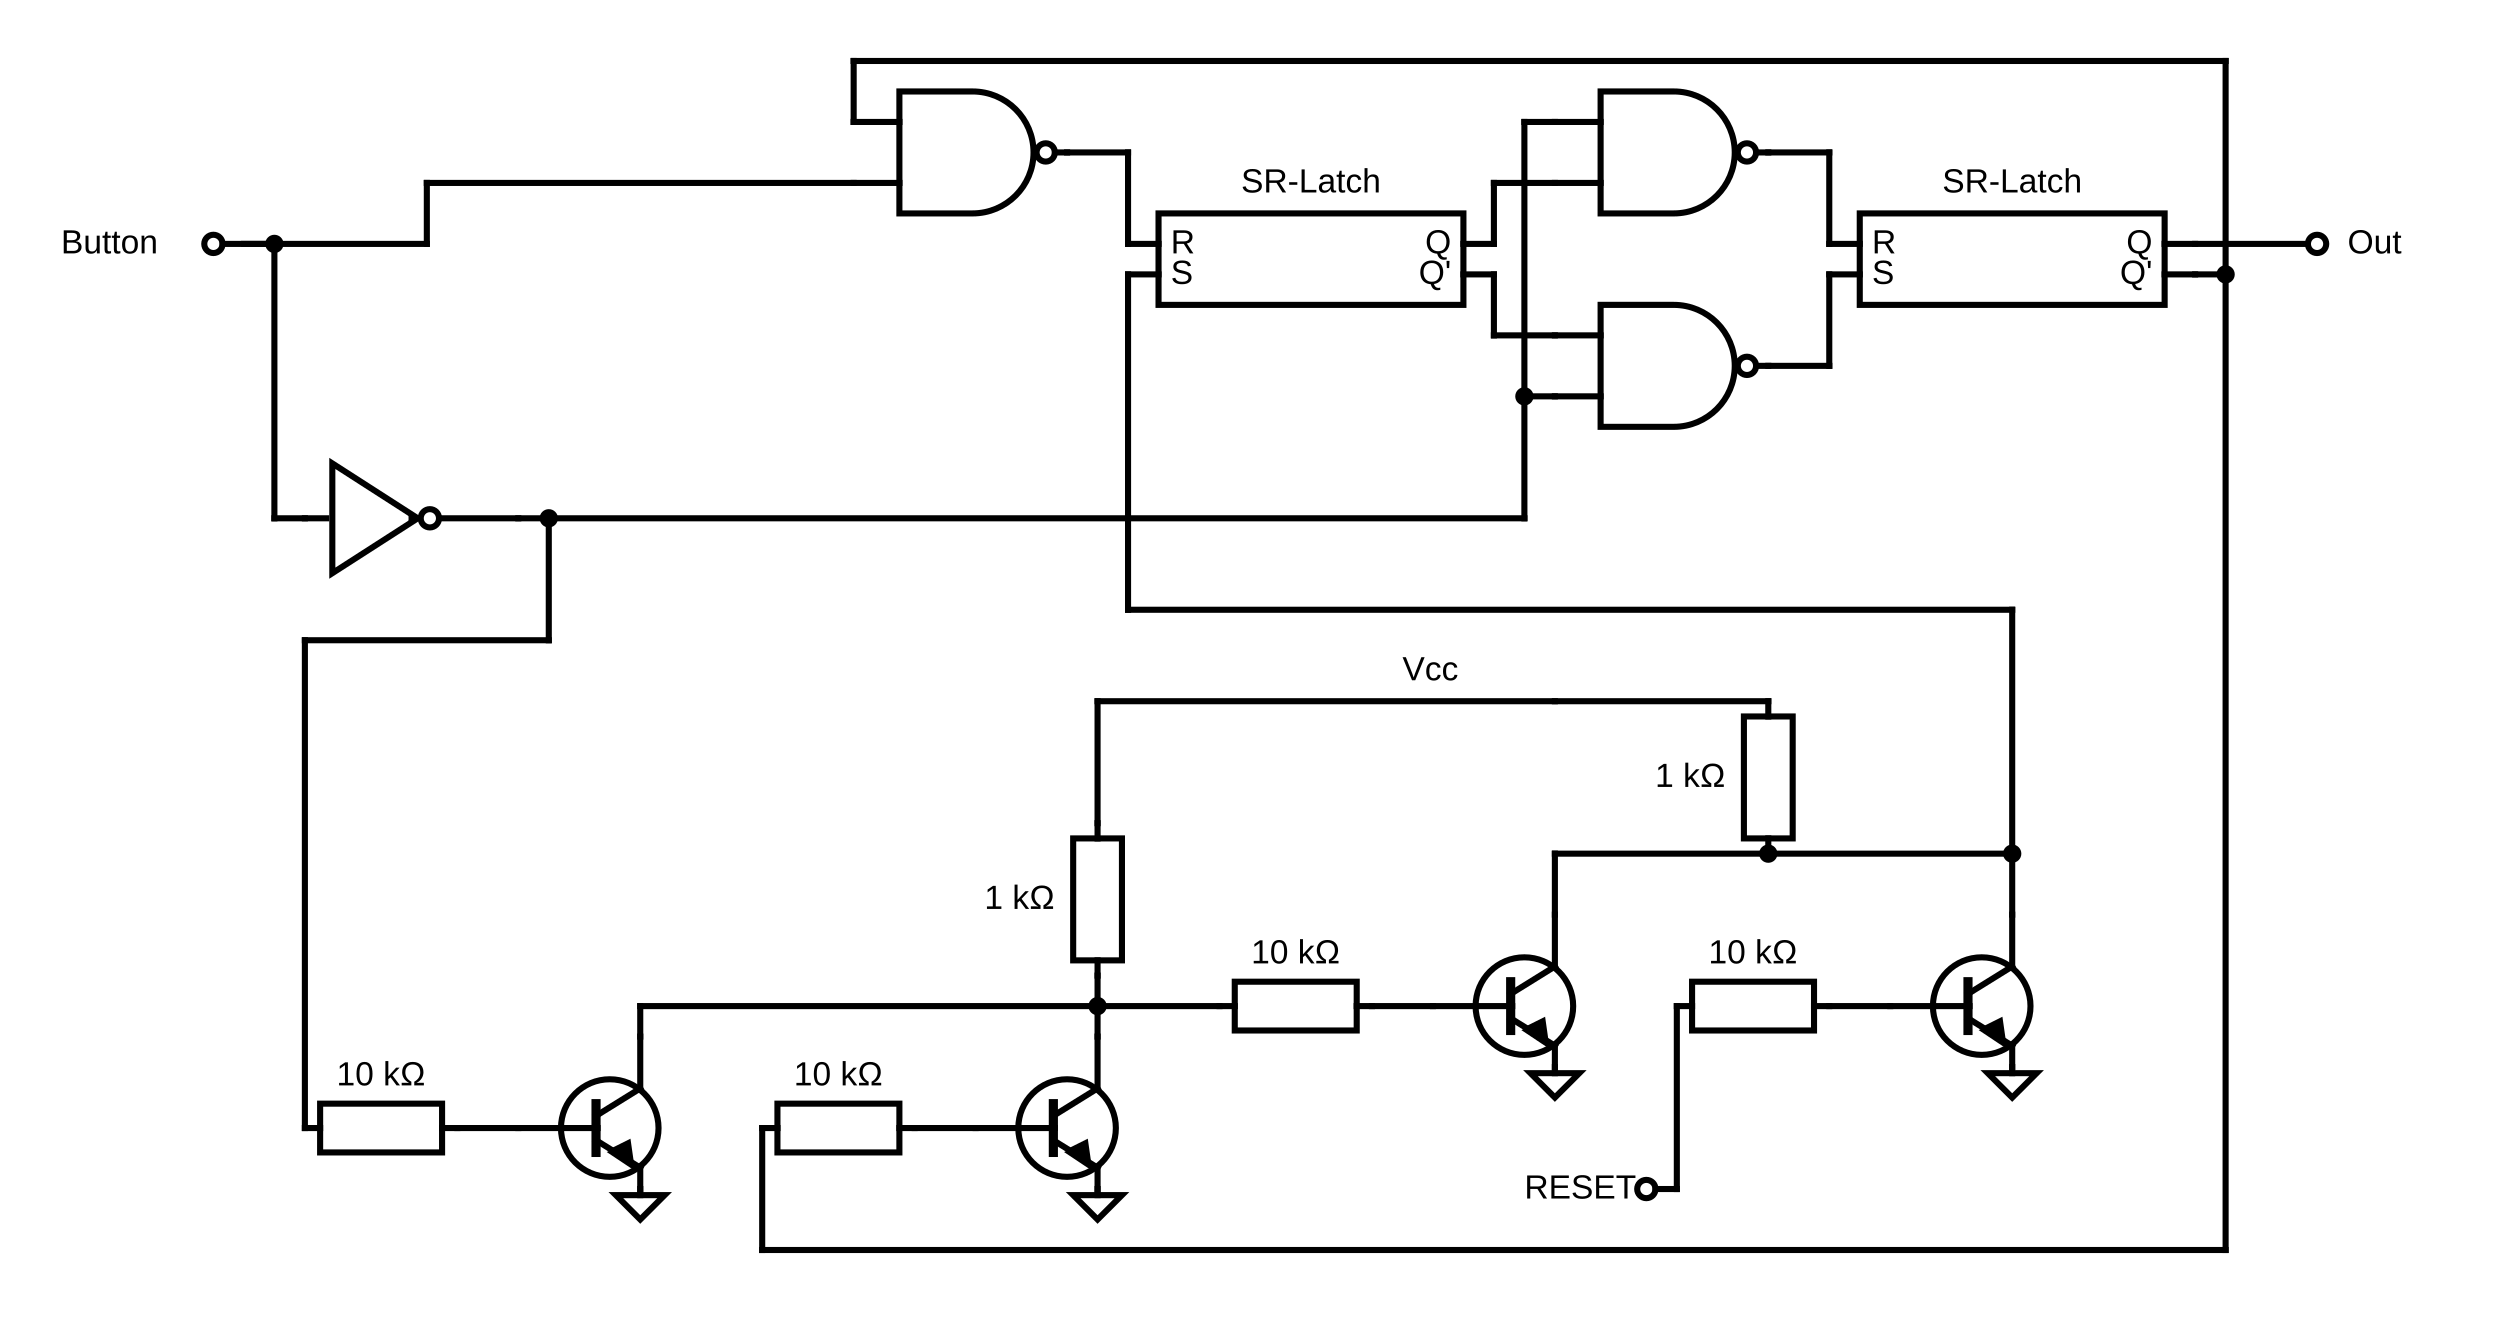
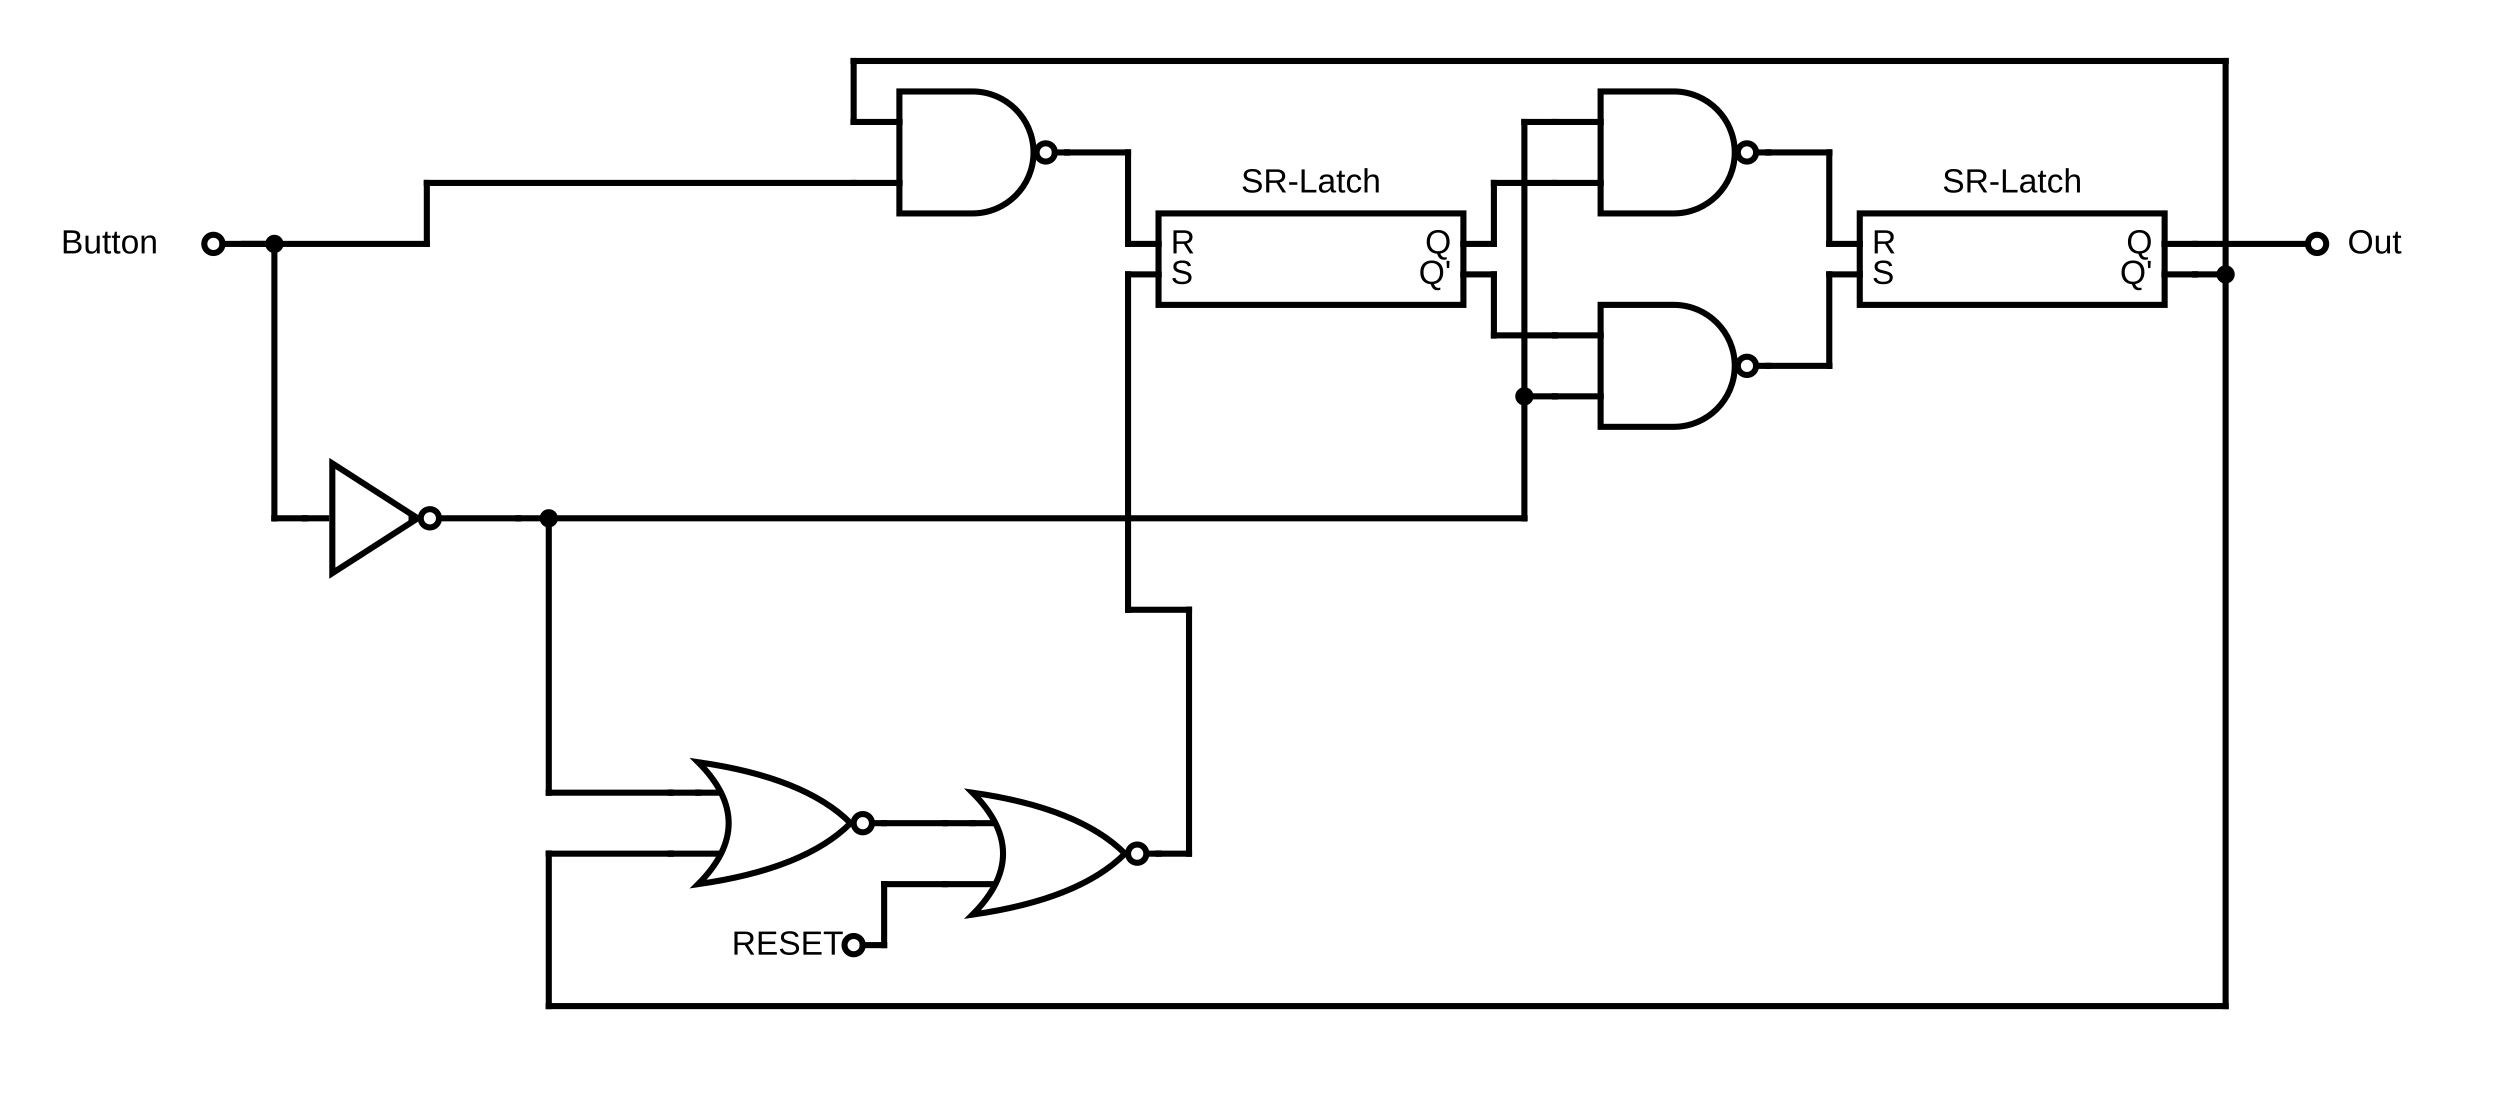
- <svg xmlns="http://www.w3.org/2000/svg" version="1.1" width="820" height="440">
-   <text x="460" y="220" style="font-family:Arial;font-size:11px;text-anchor:start" dominant-baseline="middle" transform="rotate(0, 460, 220)">Vcc</text>
-   <line x1="660" y1="200" x2="660" y2="280" style="stroke:rgb(0, 0, 0);stroke-linecap:square;stroke-width:2" />
-   <line x1="370" y1="200" x2="660" y2="200" style="stroke:rgb(0, 0, 0);stroke-linecap:square;stroke-width:2" />
-   <line x1="550" y1="330" x2="550" y2="390" style="stroke:rgb(0, 0, 0);stroke-linecap:square;stroke-width:2" />
-   <line x1="210" y1="330" x2="210" y2="340" style="stroke:rgb(0, 0, 0);stroke-linecap:square;stroke-width:2" />
-   <line x1="210" y1="330" x2="360" y2="330" style="stroke:rgb(0, 0, 0);stroke-linecap:square;stroke-width:2" />
-   <line x1="510" y1="280" x2="660" y2="280" style="stroke:rgb(0, 0, 0);stroke-linecap:square;stroke-width:2" />
-   <line x1="250" y1="370" x2="250" y2="410" style="stroke:rgb(0, 0, 0);stroke-linecap:square;stroke-width:2" />
-   <line x1="250" y1="410" x2="730" y2="410" style="stroke:rgb(0, 0, 0);stroke-linecap:square;stroke-width:2" />
-   <line x1="730" y1="90" x2="730" y2="410" style="stroke:rgb(0, 0, 0);stroke-linecap:square;stroke-width:2" />
-   <line x1="180" y1="170" x2="180" y2="210" style="stroke:rgb(0, 0, 0);stroke-linecap:square;stroke-width:2" />
-   <line x1="100" y1="210" x2="180" y2="210" style="stroke:rgb(0, 0, 0);stroke-linecap:square;stroke-width:2" />
-   <line x1="100" y1="210" x2="100" y2="370" style="stroke:rgb(0, 0, 0);stroke-linecap:square;stroke-width:2" />
-   <line x1="150" y1="370" x2="170" y2="370" style="stroke:rgb(0, 0, 0);stroke-linecap:square;stroke-width:2" />
-   <line x1="300" y1="370" x2="320" y2="370" style="stroke:rgb(0, 0, 0);stroke-linecap:square;stroke-width:2" />
-   <line x1="600" y1="330" x2="620" y2="330" style="stroke:rgb(0, 0, 0);stroke-linecap:square;stroke-width:2" />
-   <line x1="450" y1="330" x2="470" y2="330" style="stroke:rgb(0, 0, 0);stroke-linecap:square;stroke-width:2" />
-   <line x1="360" y1="330" x2="400" y2="330" style="stroke:rgb(0, 0, 0);stroke-linecap:square;stroke-width:2" />
-   <line x1="360" y1="320" x2="360" y2="340" style="stroke:rgb(0, 0, 0);stroke-linecap:square;stroke-width:2" />
-   <line x1="660" y1="280" x2="660" y2="300" style="stroke:rgb(0, 0, 0);stroke-linecap:square;stroke-width:2" />
-   <line x1="510" y1="280" x2="510" y2="300" style="stroke:rgb(0, 0, 0);stroke-linecap:square;stroke-width:2" />
-   <line x1="360" y1="230" x2="360" y2="270" style="stroke:rgb(0, 0, 0);stroke-linecap:square;stroke-width:2" />
-   <line x1="360" y1="230" x2="510" y2="230" style="stroke:rgb(0, 0, 0);stroke-linecap:square;stroke-width:2" />
-   <line x1="510" y1="230" x2="580" y2="230" style="stroke:rgb(0, 0, 0);stroke-linecap:square;stroke-width:2" />
-   <line x1="360" y1="390" x2="360" y2="392" style="stroke:rgb(0, 0, 0);stroke-linecap:square;stroke-width:2" />
-   <path d="M 352,392 L 368,392 L 360,400 L 352,392 Z" style="fill-opacity:0;fill:rgb(0, 0, 0);stroke:rgb(0, 0, 0);stroke-linecap:square;stroke-width:2" />
-   <line x1="210" y1="390" x2="210" y2="392" style="stroke:rgb(0, 0, 0);stroke-linecap:square;stroke-width:2" />
-   <path d="M 202,392 L 218,392 L 210,400 L 202,392 Z" style="fill-opacity:0;fill:rgb(0, 0, 0);stroke:rgb(0, 0, 0);stroke-linecap:square;stroke-width:2" />
-   <line x1="250" y1="370" x2="255" y2="370" style="stroke:rgb(0, 0, 0);stroke-linecap:square;stroke-width:2" />
-   <line x1="295" y1="370" x2="300" y2="370" style="stroke:rgb(0, 0, 0);stroke-linecap:square;stroke-width:2" />
-   <rect x="255" y="362" width="40" height="16" style="fill-opacity:0;fill:rgb(0, 0, 0);stroke:rgb(0, 0, 0);stroke-width:2" />
-   <text x="275" y="356" style="font-family:Arial;font-size:11px;text-anchor:middle" dominant-baseline="baseline" transform="rotate(0, 275, 356)">10 kΩ</text>
-   <line x1="100" y1="370" x2="105" y2="370" style="stroke:rgb(0, 0, 0);stroke-linecap:square;stroke-width:2" />
-   <line x1="145" y1="370" x2="150" y2="370" style="stroke:rgb(0, 0, 0);stroke-linecap:square;stroke-width:2" />
-   <rect x="105" y="362" width="40" height="16" style="fill-opacity:0;fill:rgb(0, 0, 0);stroke:rgb(0, 0, 0);stroke-width:2" />
-   <text x="125" y="356" style="font-family:Arial;font-size:11px;text-anchor:middle" dominant-baseline="baseline" transform="rotate(0, 125, 356)">10 kΩ</text>
-   <line x1="360" y1="270" x2="360" y2="275" style="stroke:rgb(0, 0, 0);stroke-linecap:square;stroke-width:2" />
-   <line x1="360" y1="315" x2="360" y2="320" style="stroke:rgb(0, 0, 0);stroke-linecap:square;stroke-width:2" />
-   <rect x="352" y="275" width="16" height="40" style="fill-opacity:0;fill:rgb(0, 0, 0);stroke:rgb(0, 0, 0);stroke-width:2" />
-   <text x="346" y="295" style="font-family:Arial;font-size:11px;text-anchor:end" dominant-baseline="middle" transform="rotate(0, 346, 295)">1 kΩ</text>
-   <line x1="360" y1="340" x2="360" y2="357" style="stroke:rgb(0, 0, 0);stroke-linecap:square;stroke-width:2" />
-   <line x1="360" y1="383" x2="360" y2="390" style="stroke:rgb(0, 0, 0);stroke-linecap:square;stroke-width:2" />
-   <line x1="320" y1="370" x2="346" y2="370" style="stroke:rgb(0, 0, 0);stroke-linecap:square;stroke-width:2" />
-   <line x1="345.5" y1="362" x2="345.5" y2="378" style="stroke:rgb(0, 0, 0);stroke-linecap:square;stroke-width:3" />
-   <line x1="360" y1="357" x2="345.5" y2="366" style="stroke:rgb(0, 0, 0);stroke-linecap:square;stroke-width:2" />
-   <line x1="345.5" y1="374" x2="360" y2="383" style="stroke:rgb(0, 0, 0);stroke-linecap:square;stroke-width:2" />
-   <ellipse cx="350" cy="370" rx="16" ry="16" style="fill-opacity:0;fill:rgb(0, 0, 0);stroke:rgb(0, 0, 0);stroke-width:2" />
-   <path d="M 352,377 L 356,375 L 357,382 L 351,378 L 353,377" style="fill-opacity:1;fill:rgb(0, 0, 0);stroke:rgb(0, 0, 0);stroke-linecap:square;stroke-width:2" />
-   <line x1="210" y1="340" x2="210" y2="357" style="stroke:rgb(0, 0, 0);stroke-linecap:square;stroke-width:2" />
-   <line x1="210" y1="383" x2="210" y2="390" style="stroke:rgb(0, 0, 0);stroke-linecap:square;stroke-width:2" />
-   <line x1="170" y1="370" x2="196" y2="370" style="stroke:rgb(0, 0, 0);stroke-linecap:square;stroke-width:2" />
-   <line x1="195.5" y1="362" x2="195.5" y2="378" style="stroke:rgb(0, 0, 0);stroke-linecap:square;stroke-width:3" />
-   <line x1="210" y1="357" x2="195.5" y2="366" style="stroke:rgb(0, 0, 0);stroke-linecap:square;stroke-width:2" />
-   <line x1="195.5" y1="374" x2="210" y2="383" style="stroke:rgb(0, 0, 0);stroke-linecap:square;stroke-width:2" />
-   <ellipse cx="200" cy="370" rx="16" ry="16" style="fill-opacity:0;fill:rgb(0, 0, 0);stroke:rgb(0, 0, 0);stroke-width:2" />
-   <path d="M 202,377 L 206,375 L 207,382 L 201,378 L 203,377" style="fill-opacity:1;fill:rgb(0, 0, 0);stroke:rgb(0, 0, 0);stroke-linecap:square;stroke-width:2" />
-   <line x1="660" y1="350" x2="660" y2="352" style="stroke:rgb(0, 0, 0);stroke-linecap:square;stroke-width:2" />
-   <path d="M 652,352 L 668,352 L 660,360 L 652,352 Z" style="fill-opacity:0;fill:rgb(0, 0, 0);stroke:rgb(0, 0, 0);stroke-linecap:square;stroke-width:2" />
-   <line x1="510" y1="350" x2="510" y2="352" style="stroke:rgb(0, 0, 0);stroke-linecap:square;stroke-width:2" />
-   <path d="M 502,352 L 518,352 L 510,360 L 502,352 Z" style="fill-opacity:0;fill:rgb(0, 0, 0);stroke:rgb(0, 0, 0);stroke-linecap:square;stroke-width:2" />
-   <line x1="550" y1="330" x2="555" y2="330" style="stroke:rgb(0, 0, 0);stroke-linecap:square;stroke-width:2" />
-   <line x1="595" y1="330" x2="600" y2="330" style="stroke:rgb(0, 0, 0);stroke-linecap:square;stroke-width:2" />
-   <rect x="555" y="322" width="40" height="16" style="fill-opacity:0;fill:rgb(0, 0, 0);stroke:rgb(0, 0, 0);stroke-width:2" />
-   <text x="575" y="316" style="font-family:Arial;font-size:11px;text-anchor:middle" dominant-baseline="baseline" transform="rotate(0, 575, 316)">10 kΩ</text>
-   <line x1="400" y1="330" x2="405" y2="330" style="stroke:rgb(0, 0, 0);stroke-linecap:square;stroke-width:2" />
-   <line x1="445" y1="330" x2="450" y2="330" style="stroke:rgb(0, 0, 0);stroke-linecap:square;stroke-width:2" />
-   <rect x="405" y="322" width="40" height="16" style="fill-opacity:0;fill:rgb(0, 0, 0);stroke:rgb(0, 0, 0);stroke-width:2" />
-   <text x="425" y="316" style="font-family:Arial;font-size:11px;text-anchor:middle" dominant-baseline="baseline" transform="rotate(0, 425, 316)">10 kΩ</text>
-   <line x1="580" y1="230" x2="580" y2="235" style="stroke:rgb(0, 0, 0);stroke-linecap:square;stroke-width:2" />
-   <line x1="580" y1="275" x2="580" y2="280" style="stroke:rgb(0, 0, 0);stroke-linecap:square;stroke-width:2" />
-   <rect x="572" y="235" width="16" height="40" style="fill-opacity:0;fill:rgb(0, 0, 0);stroke:rgb(0, 0, 0);stroke-width:2" />
-   <text x="566" y="255" style="font-family:Arial;font-size:11px;text-anchor:end" dominant-baseline="middle" transform="rotate(0, 566, 255)">1 kΩ</text>
-   <line x1="660" y1="300" x2="660" y2="317" style="stroke:rgb(0, 0, 0);stroke-linecap:square;stroke-width:2" />
-   <line x1="660" y1="343" x2="660" y2="350" style="stroke:rgb(0, 0, 0);stroke-linecap:square;stroke-width:2" />
-   <line x1="620" y1="330" x2="646" y2="330" style="stroke:rgb(0, 0, 0);stroke-linecap:square;stroke-width:2" />
-   <line x1="645.5" y1="322" x2="645.5" y2="338" style="stroke:rgb(0, 0, 0);stroke-linecap:square;stroke-width:3" />
-   <line x1="660" y1="317" x2="645.5" y2="326" style="stroke:rgb(0, 0, 0);stroke-linecap:square;stroke-width:2" />
-   <line x1="645.5" y1="334" x2="660" y2="343" style="stroke:rgb(0, 0, 0);stroke-linecap:square;stroke-width:2" />
-   <ellipse cx="650" cy="330" rx="16" ry="16" style="fill-opacity:0;fill:rgb(0, 0, 0);stroke:rgb(0, 0, 0);stroke-width:2" />
-   <path d="M 652,337 L 656,335 L 657,342 L 651,338 L 653,337" style="fill-opacity:1;fill:rgb(0, 0, 0);stroke:rgb(0, 0, 0);stroke-linecap:square;stroke-width:2" />
-   <line x1="510" y1="300" x2="510" y2="317" style="stroke:rgb(0, 0, 0);stroke-linecap:square;stroke-width:2" />
-   <line x1="510" y1="343" x2="510" y2="350" style="stroke:rgb(0, 0, 0);stroke-linecap:square;stroke-width:2" />
-   <line x1="470" y1="330" x2="496" y2="330" style="stroke:rgb(0, 0, 0);stroke-linecap:square;stroke-width:2" />
-   <line x1="495.5" y1="322" x2="495.5" y2="338" style="stroke:rgb(0, 0, 0);stroke-linecap:square;stroke-width:3" />
-   <line x1="510" y1="317" x2="495.5" y2="326" style="stroke:rgb(0, 0, 0);stroke-linecap:square;stroke-width:2" />
-   <line x1="495.5" y1="334" x2="510" y2="343" style="stroke:rgb(0, 0, 0);stroke-linecap:square;stroke-width:2" />
-   <ellipse cx="500" cy="330" rx="16" ry="16" style="fill-opacity:0;fill:rgb(0, 0, 0);stroke:rgb(0, 0, 0);stroke-width:2" />
-   <path d="M 502,337 L 506,335 L 507,342 L 501,338 L 503,337" style="fill-opacity:1;fill:rgb(0, 0, 0);stroke:rgb(0, 0, 0);stroke-linecap:square;stroke-width:2" />
+ <svg xmlns="http://www.w3.org/2000/svg" version="1.1" width="820" height="360">
+   <line x1="370" y1="200" x2="390" y2="200" style="stroke:rgb(0, 0, 0);stroke-linecap:square;stroke-width:2" />
+   <line x1="390" y1="200" x2="390" y2="280" style="stroke:rgb(0, 0, 0);stroke-linecap:square;stroke-width:2" />
+   <line x1="380" y1="280" x2="390" y2="280" style="stroke:rgb(0, 0, 0);stroke-linecap:square;stroke-width:2" />
+   <line x1="290" y1="290" x2="310" y2="290" style="stroke:rgb(0, 0, 0);stroke-linecap:square;stroke-width:2" />
+   <line x1="290" y1="290" x2="290" y2="310" style="stroke:rgb(0, 0, 0);stroke-linecap:square;stroke-width:2" />
+   <line x1="290" y1="270" x2="310" y2="270" style="stroke:rgb(0, 0, 0);stroke-linecap:square;stroke-width:2" />
+   <line x1="310" y1="270" x2="325" y2="270" style="stroke:rgb(0, 0, 0);stroke-linecap:square;stroke-width:2" />
+   <line x1="310" y1="290" x2="325" y2="290" style="stroke:rgb(0, 0, 0);stroke-linecap:square;stroke-width:2" />
+   <path d="M 319,270 M 319,260 Q 339,280 319,300 Q 354,295 369,280 Q 354,265 319,260 Z M 370,280 A 2,2 0 0 1 376,280 A 2,2 0 0 1 370,280 Z" style="fill-opacity:0;fill:rgb(0, 0, 0);stroke:rgb(0, 0, 0);stroke-linecap:square;stroke-width:2" />
+   <line x1="377" y1="280" x2="380" y2="280" style="stroke:rgb(0, 0, 0);stroke-linecap:square;stroke-width:2" />
+   <line x1="180" y1="280" x2="220" y2="280" style="stroke:rgb(0, 0, 0);stroke-linecap:square;stroke-width:2" />
+   <line x1="180" y1="280" x2="180" y2="330" style="stroke:rgb(0, 0, 0);stroke-linecap:square;stroke-width:2" />
+   <line x1="180" y1="260" x2="220" y2="260" style="stroke:rgb(0, 0, 0);stroke-linecap:square;stroke-width:2" />
+   <line x1="220" y1="260" x2="235" y2="260" style="stroke:rgb(0, 0, 0);stroke-linecap:square;stroke-width:2" />
+   <line x1="220" y1="280" x2="235" y2="280" style="stroke:rgb(0, 0, 0);stroke-linecap:square;stroke-width:2" />
+   <path d="M 229,260 M 229,250 Q 249,270 229,290 Q 264,285 279,270 Q 264,255 229,250 Z M 280,270 A 2,2 0 0 1 286,270 A 2,2 0 0 1 280,270 Z" style="fill-opacity:0;fill:rgb(0, 0, 0);stroke:rgb(0, 0, 0);stroke-linecap:square;stroke-width:2" />
+   <line x1="287" y1="270" x2="290" y2="270" style="stroke:rgb(0, 0, 0);stroke-linecap:square;stroke-width:2" />
+   <line x1="180" y1="330" x2="730" y2="330" style="stroke:rgb(0, 0, 0);stroke-linecap:square;stroke-width:2" />
+   <line x1="730" y1="90" x2="730" y2="330" style="stroke:rgb(0, 0, 0);stroke-linecap:square;stroke-width:2" />
+   <line x1="180" y1="170" x2="180" y2="260" style="stroke:rgb(0, 0, 0);stroke-linecap:square;stroke-width:2" />
  <line x1="280" y1="20" x2="280" y2="40" style="stroke:rgb(0, 0, 0);stroke-linecap:square;stroke-width:2" />
  <line x1="140" y1="60" x2="280" y2="60" style="stroke:rgb(0, 0, 0);stroke-linecap:square;stroke-width:2" />
-   <text x="500" y="390" style="font-family:Arial;font-size:11px;text-anchor:start" dominant-baseline="middle" transform="rotate(0, 500, 390)">RESET</text>
-   <text x="532" y="390" style="font-family:Arial;font-size:12px;text-anchor:end" dominant-baseline="middle" transform="rotate(0, 532, 390)" />
-   <line x1="543" y1="390" x2="550" y2="390" style="stroke:rgb(0, 0, 0);stroke-linecap:square;stroke-width:2" />
-   <ellipse cx="540" cy="390" rx="3" ry="3" style="fill-opacity:0;fill:rgb(0, 0, 0);stroke:rgb(0, 0, 0);stroke-width:2" />
+   <text x="240" y="310" style="font-family:Arial;font-size:11px;text-anchor:start" dominant-baseline="middle" transform="rotate(0, 240, 310)">RESET</text>
+   <text x="272" y="310" style="font-family:Arial;font-size:12px;text-anchor:end" dominant-baseline="middle" transform="rotate(0, 272, 310)" />
+   <line x1="283" y1="310" x2="290" y2="310" style="stroke:rgb(0, 0, 0);stroke-linecap:square;stroke-width:2" />
+   <ellipse cx="280" cy="310" rx="3" ry="3" style="fill-opacity:0;fill:rgb(0, 0, 0);stroke:rgb(0, 0, 0);stroke-width:2" />
  <line x1="170" y1="170" x2="500" y2="170" style="stroke:rgb(0, 0, 0);stroke-linecap:square;stroke-width:2" />
  <line x1="500" y1="130" x2="510" y2="130" style="stroke:rgb(0, 0, 0);stroke-linecap:square;stroke-width:2" />
  <line x1="500" y1="40" x2="500" y2="170" style="stroke:rgb(0, 0, 0);stroke-linecap:square;stroke-width:2" />
  <line x1="500" y1="40" x2="510" y2="40" style="stroke:rgb(0, 0, 0);stroke-linecap:square;stroke-width:2" />
  <line x1="490" y1="60" x2="510" y2="60" style="stroke:rgb(0, 0, 0);stroke-linecap:square;stroke-width:2" />
  <line x1="490" y1="60" x2="490" y2="80" style="stroke:rgb(0, 0, 0);stroke-linecap:square;stroke-width:2" />
  <line x1="490" y1="110" x2="510" y2="110" style="stroke:rgb(0, 0, 0);stroke-linecap:square;stroke-width:2" />
  <line x1="490" y1="90" x2="490" y2="110" style="stroke:rgb(0, 0, 0);stroke-linecap:square;stroke-width:2" />
  <line x1="730" y1="20" x2="730" y2="90" style="stroke:rgb(0, 0, 0);stroke-linecap:square;stroke-width:2" />
  <line x1="720" y1="90" x2="730" y2="90" style="stroke:rgb(0, 0, 0);stroke-linecap:square;stroke-width:2" />
  <line x1="280" y1="20" x2="730" y2="20" style="stroke:rgb(0, 0, 0);stroke-linecap:square;stroke-width:2" />
  <line x1="140" y1="60" x2="140" y2="80" style="stroke:rgb(0, 0, 0);stroke-linecap:square;stroke-width:2" />
  <line x1="90" y1="80" x2="140" y2="80" style="stroke:rgb(0, 0, 0);stroke-linecap:square;stroke-width:2" />
  <line x1="90" y1="170" x2="100" y2="170" style="stroke:rgb(0, 0, 0);stroke-linecap:square;stroke-width:2" />
  <line x1="90" y1="80" x2="90" y2="170" style="stroke:rgb(0, 0, 0);stroke-linecap:square;stroke-width:2" />
  <line x1="600" y1="90" x2="600" y2="120" style="stroke:rgb(0, 0, 0);stroke-linecap:square;stroke-width:2" />
  <line x1="580" y1="120" x2="600" y2="120" style="stroke:rgb(0, 0, 0);stroke-linecap:square;stroke-width:2" />
  <line x1="600" y1="50" x2="600" y2="80" style="stroke:rgb(0, 0, 0);stroke-linecap:square;stroke-width:2" />
  <line x1="580" y1="50" x2="600" y2="50" style="stroke:rgb(0, 0, 0);stroke-linecap:square;stroke-width:2" />
  <line x1="510" y1="110" x2="525" y2="110" style="stroke:rgb(0, 0, 0);stroke-linecap:square;stroke-width:2" />
  <line x1="510" y1="130" x2="525" y2="130" style="stroke:rgb(0, 0, 0);stroke-linecap:square;stroke-width:2" />
  <path d="M 525,110 M 525,100 L 549,100 A 5,5 90 1 1 549,140 L 525,140 L 525,100 Z M 570,120 A 2,2 0 0 1 576,120 A 2,2 0 0 1 570,120 Z" style="fill-opacity:0;fill:rgb(0, 0, 0);stroke:rgb(0, 0, 0);stroke-linecap:square;stroke-width:2" />
  <line x1="576" y1="120" x2="580" y2="120" style="stroke:rgb(0, 0, 0);stroke-linecap:square;stroke-width:2" />
  <line x1="510" y1="40" x2="525" y2="40" style="stroke:rgb(0, 0, 0);stroke-linecap:square;stroke-width:2" />
  <line x1="510" y1="60" x2="525" y2="60" style="stroke:rgb(0, 0, 0);stroke-linecap:square;stroke-width:2" />
  <path d="M 525,40 M 525,30 L 549,30 A 5,5 90 1 1 549,70 L 525,70 L 525,30 Z M 570,50 A 2,2 0 0 1 576,50 A 2,2 0 0 1 570,50 Z" style="fill-opacity:0;fill:rgb(0, 0, 0);stroke:rgb(0, 0, 0);stroke-linecap:square;stroke-width:2" />
  <line x1="576" y1="50" x2="580" y2="50" style="stroke:rgb(0, 0, 0);stroke-linecap:square;stroke-width:2" />
  <line x1="370" y1="90" x2="370" y2="200" style="stroke:rgb(0, 0, 0);stroke-linecap:square;stroke-width:2" />
  <line x1="370" y1="50" x2="370" y2="80" style="stroke:rgb(0, 0, 0);stroke-linecap:square;stroke-width:2" />
  <line x1="350" y1="50" x2="370" y2="50" style="stroke:rgb(0, 0, 0);stroke-linecap:square;stroke-width:2" />
  <line x1="100" y1="170" x2="107" y2="170" style="stroke:rgb(0, 0, 0);stroke-linecap:square;stroke-width:2" />
  <path d="M 109,160 M 109,170 L 109,188 L 137,170 L 109,152 L 109,170 Z" style="fill-opacity:0;fill:rgb(0, 0, 0);stroke:rgb(0, 0, 0);stroke-linecap:square;stroke-width:2" />
  <path d="M 135,170 M 138,170 A 2,2 -5 0 1 144,170 A 2,2 -5 0 1 138,170 Z" style="fill-opacity:0;fill:rgb(0, 0, 0);stroke:rgb(0, 0, 0);stroke-linecap:square;stroke-width:2" />
  <line x1="145" y1="170" x2="170" y2="170" style="stroke:rgb(0, 0, 0);stroke-linecap:square;stroke-width:2" />
  <text x="430" y="60" style="font-family:Arial;font-size:11px;text-anchor:middle" dominant-baseline="middle" transform="rotate(0, 430, 60)">SR-Latch</text>
  <rect x="380" y="70" width="100" height="30" style="fill-opacity:0;fill:rgb(0, 0, 0);stroke:rgb(0, 0, 0);stroke-width:2" />
  <line x1="370" y1="80" x2="380" y2="80" style="stroke:rgb(0, 0, 0);stroke-linecap:square;stroke-width:2" />
  <text x="384" y="80" style="font-family:Arial;font-size:11px;text-anchor:start" dominant-baseline="middle" transform="rotate(0, 384, 80)">R</text>
  <line x1="480" y1="80" x2="490" y2="80" style="stroke:rgb(0, 0, 0);stroke-linecap:square;stroke-width:2" />
  <text x="476" y="80" style="font-family:Arial;font-size:11px;text-anchor:end" dominant-baseline="middle" transform="rotate(0, 476, 80)">Q</text>
  <line x1="370" y1="90" x2="380" y2="90" style="stroke:rgb(0, 0, 0);stroke-linecap:square;stroke-width:2" />
  <text x="384" y="90" style="font-family:Arial;font-size:11px;text-anchor:start" dominant-baseline="middle" transform="rotate(0, 384, 90)">S</text>
  <line x1="480" y1="90" x2="490" y2="90" style="stroke:rgb(0, 0, 0);stroke-linecap:square;stroke-width:2" />
  <text x="476" y="90" style="font-family:Arial;font-size:11px;text-anchor:end" dominant-baseline="middle" transform="rotate(0, 476, 90)">Q'</text>
  <text x="20" y="80" style="font-family:Arial;font-size:11px;text-anchor:start" dominant-baseline="middle" transform="rotate(0, 20, 80)">Button</text>
  <line x1="80" y1="80" x2="90" y2="80" style="stroke:rgb(0, 0, 0);stroke-linecap:square;stroke-width:2" />
  <text x="660" y="60" style="font-family:Arial;font-size:11px;text-anchor:middle" dominant-baseline="middle" transform="rotate(0, 660, 60)">SR-Latch</text>
  <rect x="610" y="70" width="100" height="30" style="fill-opacity:0;fill:rgb(0, 0, 0);stroke:rgb(0, 0, 0);stroke-width:2" />
  <line x1="600" y1="80" x2="610" y2="80" style="stroke:rgb(0, 0, 0);stroke-linecap:square;stroke-width:2" />
  <text x="614" y="80" style="font-family:Arial;font-size:11px;text-anchor:start" dominant-baseline="middle" transform="rotate(0, 614, 80)">R</text>
  <line x1="710" y1="80" x2="720" y2="80" style="stroke:rgb(0, 0, 0);stroke-linecap:square;stroke-width:2" />
  <text x="706" y="80" style="font-family:Arial;font-size:11px;text-anchor:end" dominant-baseline="middle" transform="rotate(0, 706, 80)">Q</text>
  <line x1="600" y1="90" x2="610" y2="90" style="stroke:rgb(0, 0, 0);stroke-linecap:square;stroke-width:2" />
  <text x="614" y="90" style="font-family:Arial;font-size:11px;text-anchor:start" dominant-baseline="middle" transform="rotate(0, 614, 90)">S</text>
  <line x1="710" y1="90" x2="720" y2="90" style="stroke:rgb(0, 0, 0);stroke-linecap:square;stroke-width:2" />
  <text x="706" y="90" style="font-family:Arial;font-size:11px;text-anchor:end" dominant-baseline="middle" transform="rotate(0, 706, 90)">Q'</text>
  <text x="62" y="80" style="font-family:Arial;font-size:12px;text-anchor:end" dominant-baseline="middle" transform="rotate(0, 62, 80)" />
  <line x1="73" y1="80" x2="90" y2="80" style="stroke:rgb(0, 0, 0);stroke-linecap:square;stroke-width:2" />
  <ellipse cx="70" cy="80" rx="3" ry="3" style="fill-opacity:0;fill:rgb(0, 0, 0);stroke:rgb(0, 0, 0);stroke-width:2" />
  <text x="770" y="80" style="font-family:Arial;font-size:11px;text-anchor:start" dominant-baseline="middle" transform="rotate(0, 770, 80)">Out</text>
  <text x="768" y="80" style="font-family:Arial;font-size:12px;text-anchor:start" dominant-baseline="middle" transform="rotate(0, 768, 80)" />
  <line x1="720" y1="80" x2="757" y2="80" style="stroke:rgb(0, 0, 0);stroke-linecap:square;stroke-width:2" />
  <ellipse cx="760" cy="80" rx="3" ry="3" style="fill-opacity:0;fill:rgb(0, 0, 0);stroke:rgb(0, 0, 0);stroke-width:2" />
  <line x1="280" y1="40" x2="295" y2="40" style="stroke:rgb(0, 0, 0);stroke-linecap:square;stroke-width:2" />
  <line x1="280" y1="60" x2="295" y2="60" style="stroke:rgb(0, 0, 0);stroke-linecap:square;stroke-width:2" />
  <path d="M 295,40 M 295,30 L 319,30 A 5,5 90 1 1 319,70 L 295,70 L 295,30 Z M 340,50 A 2,2 0 0 1 346,50 A 2,2 0 0 1 340,50 Z" style="fill-opacity:0;fill:rgb(0, 0, 0);stroke:rgb(0, 0, 0);stroke-linecap:square;stroke-width:2" />
  <line x1="346" y1="50" x2="350" y2="50" style="stroke:rgb(0, 0, 0);stroke-linecap:square;stroke-width:2" />
-   <ellipse cx="660" cy="280" rx="2" ry="2" style="fill-opacity:1;fill:rgb(0, 0, 0);stroke:rgb(0, 0, 0);stroke-width:2" />
-   <ellipse cx="360" cy="330" rx="2" ry="2" style="fill-opacity:1;fill:rgb(0, 0, 0);stroke:rgb(0, 0, 0);stroke-width:2" />
-   <ellipse cx="580" cy="280" rx="2" ry="2" style="fill-opacity:1;fill:rgb(0, 0, 0);stroke:rgb(0, 0, 0);stroke-width:2" />
  <ellipse cx="730" cy="90" rx="2" ry="2" style="fill-opacity:1;fill:rgb(0, 0, 0);stroke:rgb(0, 0, 0);stroke-width:2" />
  <ellipse cx="180" cy="170" rx="2" ry="2" style="fill-opacity:1;fill:rgb(0, 0, 0);stroke:rgb(0, 0, 0);stroke-width:2" />
  <ellipse cx="500" cy="130" rx="2" ry="2" style="fill-opacity:1;fill:rgb(0, 0, 0);stroke:rgb(0, 0, 0);stroke-width:2" />
  <ellipse cx="90" cy="80" rx="2" ry="2" style="fill-opacity:1;fill:rgb(0, 0, 0);stroke:rgb(0, 0, 0);stroke-width:2" />
</svg>
